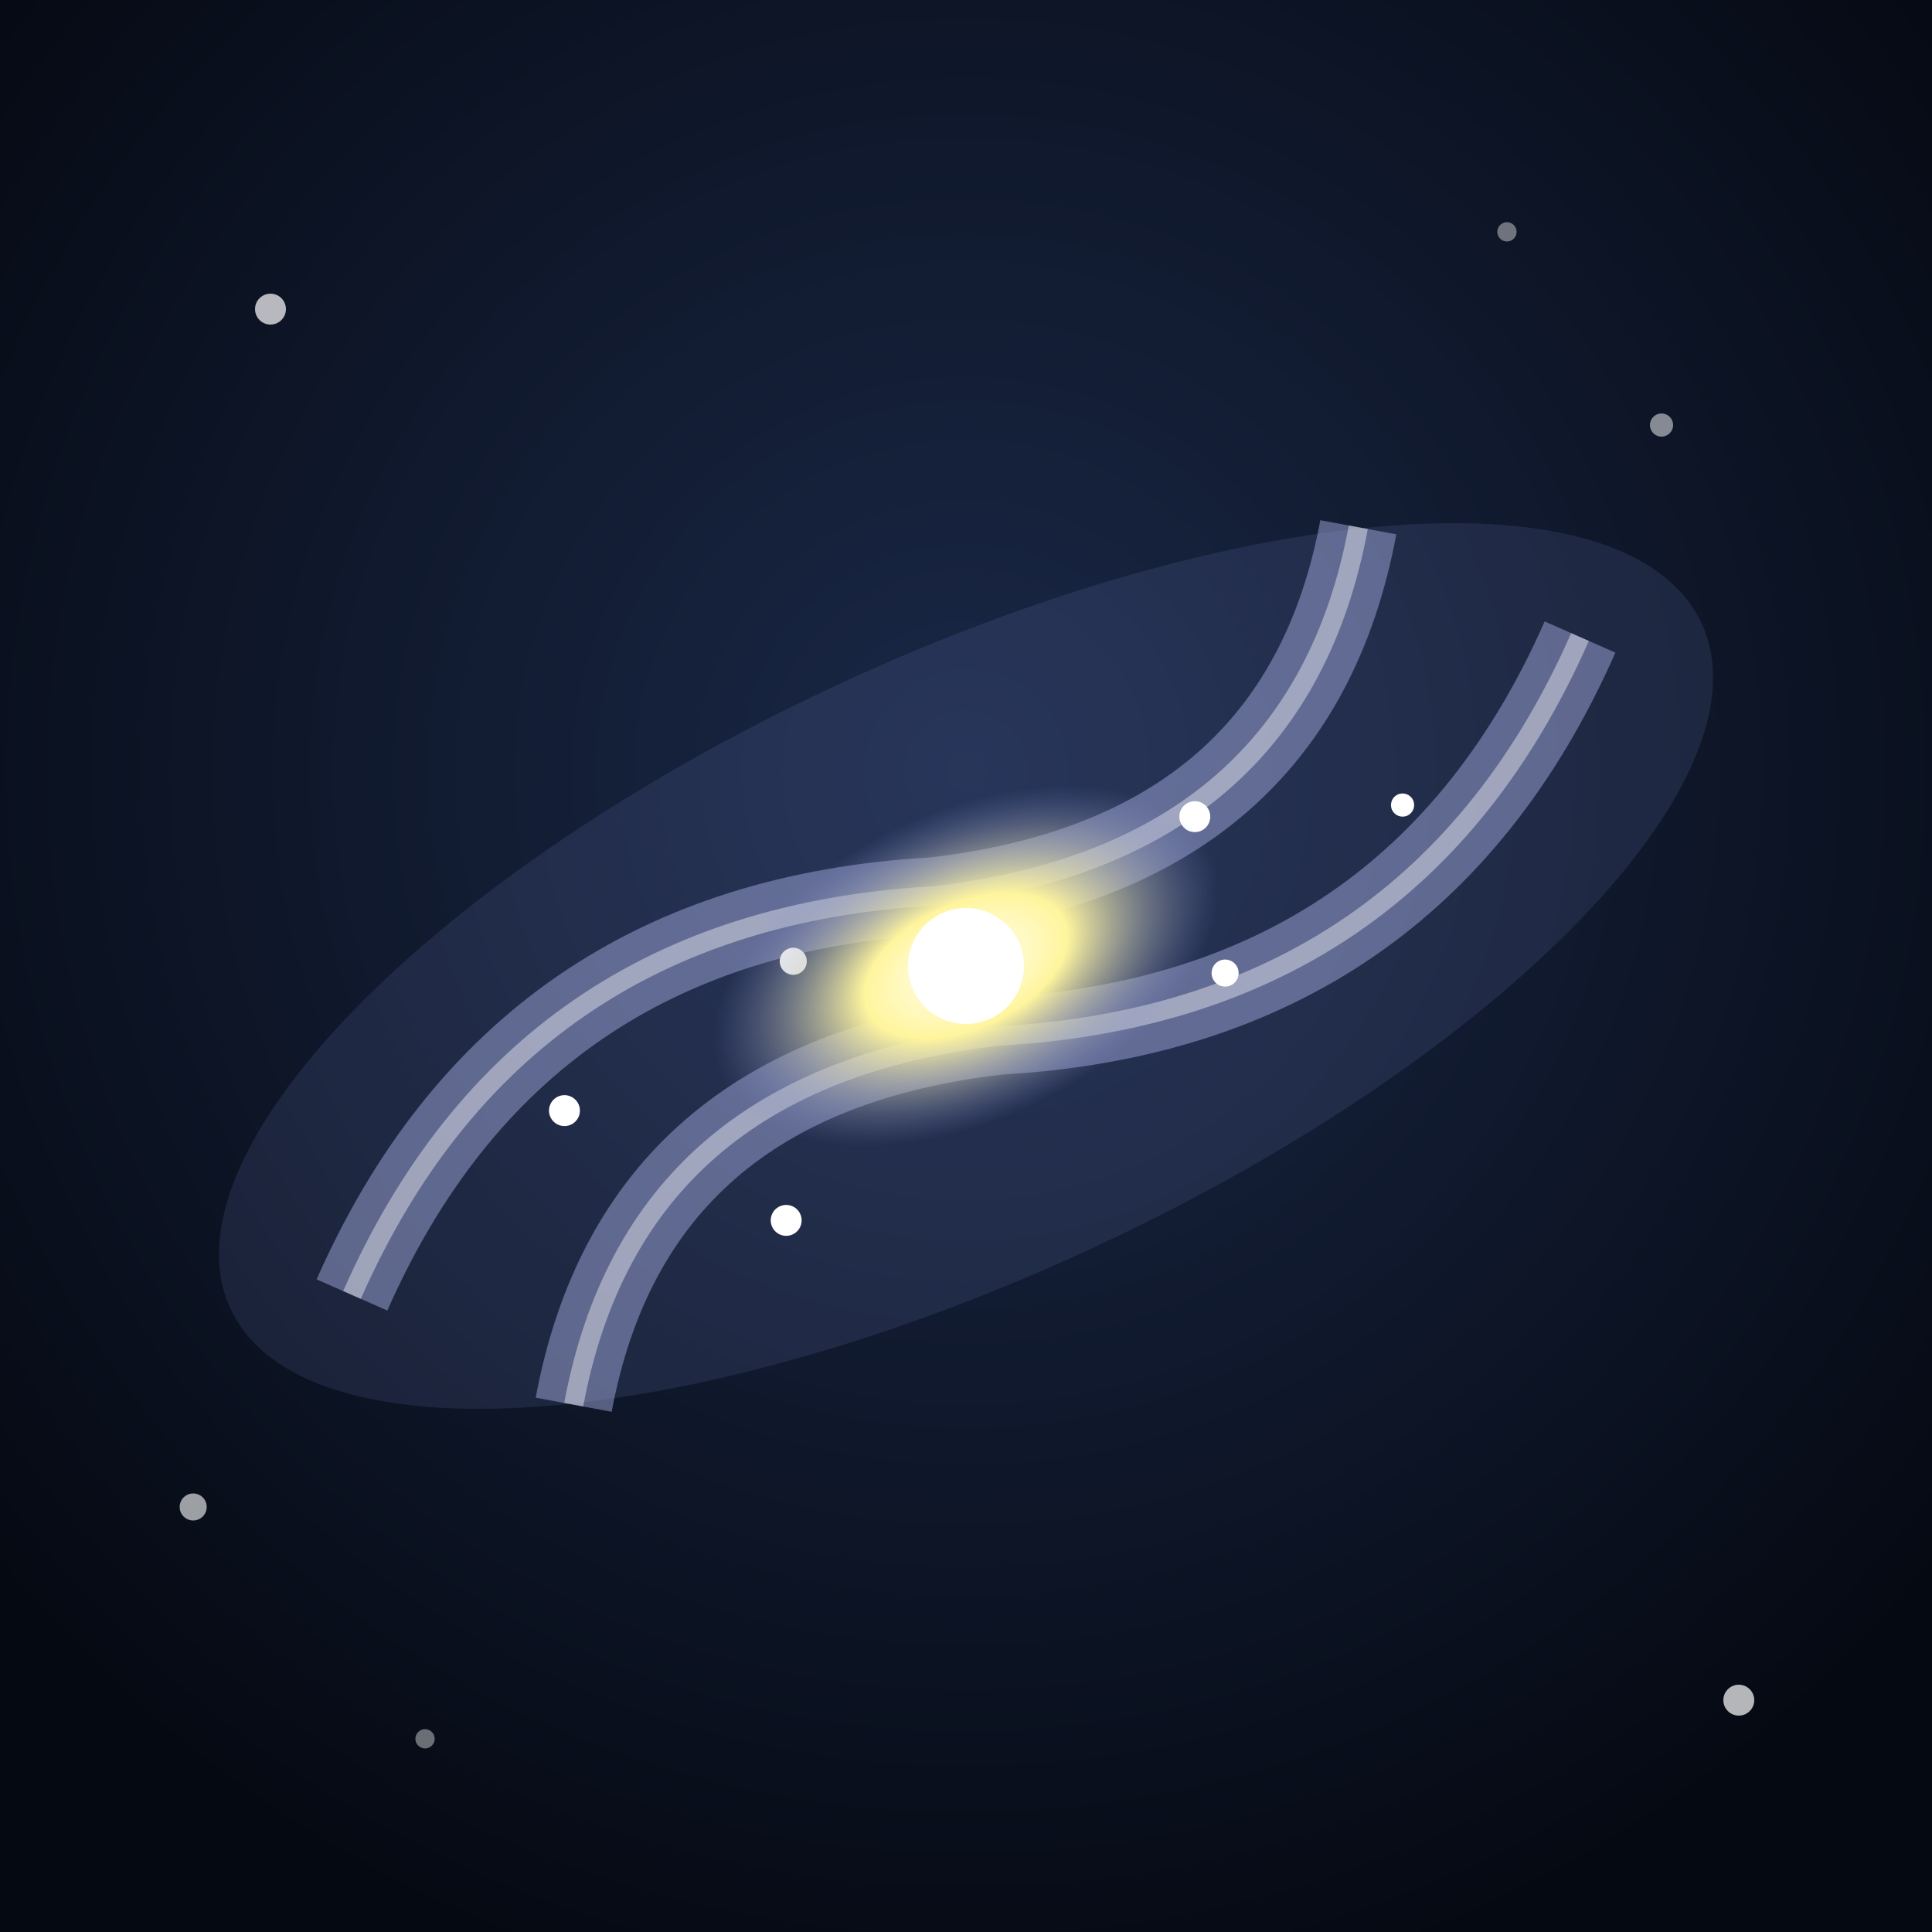
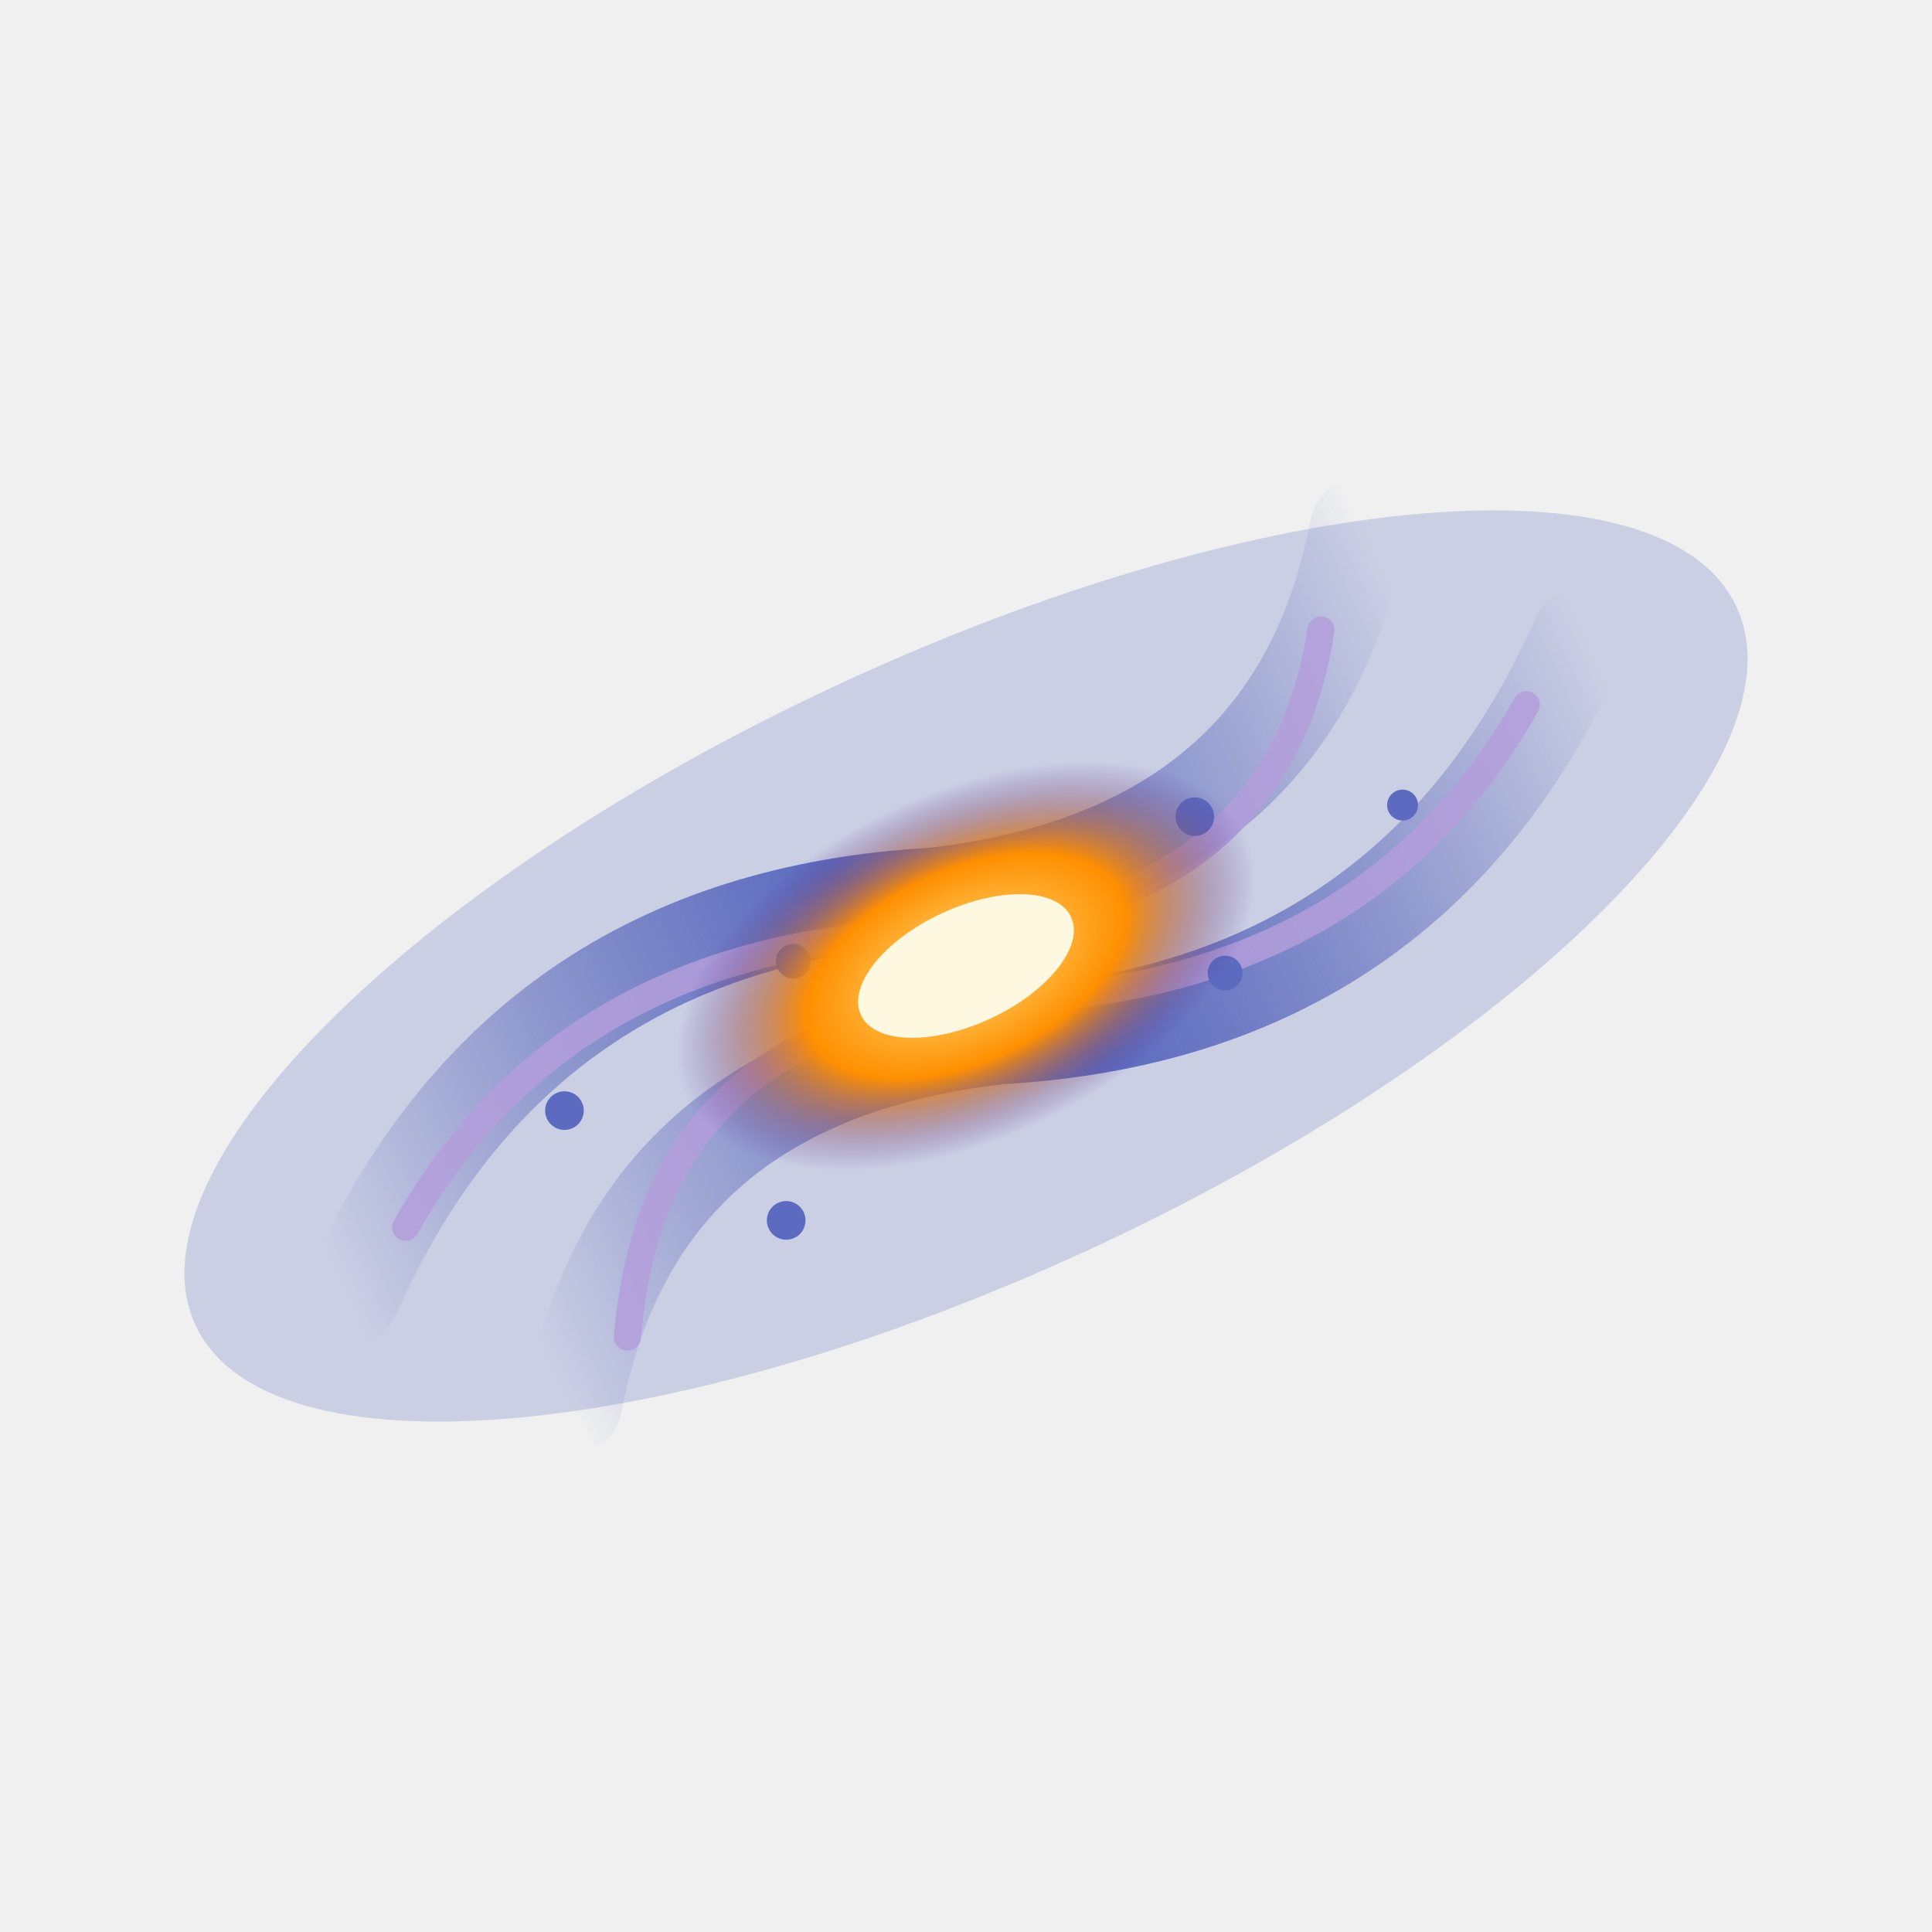
<svg xmlns="http://www.w3.org/2000/svg" viewBox="0 0 100 100">
  <defs>
-     <radialGradient id="bg" cx="50%" cy="40%" r="65%">
-       <stop offset="0%" stop-color="#1a2847" />
-       <stop offset="100%" stop-color="#050912" />
+     <radialGradient id="gc" cx="50%" cy="50%" r="50%">
+       <stop offset="0%" stop-color="#FFE082" />
+       <stop offset="55%" stop-color="#FF8F00" />
+       <stop offset="100%" stop-color="#4527A0" stop-opacity="0" />
    </radialGradient>
+     <linearGradient id="garm" x1="0%" y1="0%" x2="100%" y2="0%">
+       <stop offset="0%" stop-color="#3949AB" stop-opacity="0" />
+       <stop offset="50%" stop-color="#5C6BC0" stop-opacity="1" />
+       <stop offset="100%" stop-color="#3949AB" stop-opacity="0" />
+     </linearGradient>
  </defs>
-   <rect width="100" height="100" rx="0" fill="url(#bg)" />
-   <circle cx="14" cy="16" r="0.8" fill="white" opacity="0.7" />
-   <circle cx="86" cy="22" r="0.6" fill="white" opacity="0.5" />
-   <circle cx="10" cy="78" r="0.7" fill="white" opacity="0.6" />
-   <circle cx="90" cy="88" r="0.8" fill="white" opacity="0.7" />
-   <circle cx="78" cy="12" r="0.5" fill="white" opacity="0.4" />
-   <circle cx="22" cy="90" r="0.5" fill="white" opacity="0.4" />
-   <defs>
-     <radialGradient id="gc" cx="50%" cy="50%" r="50%">
-       <stop offset="0%" stop-color="white" />
-       <stop offset="40%" stop-color="#FFF59D" />
-       <stop offset="100%" stop-color="#7986CB" stop-opacity="0" />
-     </radialGradient>
-   </defs>
-   <ellipse cx="50" cy="50" rx="42" ry="16" fill="#7986CB" opacity="0.15" transform="rotate(-25,50,50)" />
-   <path d="M 14,52 Q 30,38 50,46 Q 68,52 78,38" fill="none" stroke="#9FA8DA" stroke-width="4" opacity="0.5" transform="rotate(-25,50,50)" />
-   <path d="M 14,52 Q 30,38 50,46 Q 68,52 78,38" fill="none" stroke="white" stroke-width="1" opacity="0.4" transform="rotate(-25,50,50)" />
-   <path d="M 86,48 Q 70,62 50,54 Q 32,48 22,62" fill="none" stroke="#9FA8DA" stroke-width="4" opacity="0.5" transform="rotate(-25,50,50)" />
-   <path d="M 86,48 Q 70,62 50,54 Q 32,48 22,62" fill="none" stroke="white" stroke-width="1" opacity="0.4" transform="rotate(-25,50,50)" />
-   <g fill="white" transform="rotate(-25,50,50)">
-     <circle cx="28" cy="48" r="0.8" />
-     <circle cx="42" cy="46" r="0.7" />
-     <circle cx="64" cy="48" r="0.8" />
-     <circle cx="36" cy="58" r="0.8" />
-     <circle cx="62" cy="56" r="0.7" />
-     <circle cx="74" cy="52" r="0.6" />
+   <g transform="rotate(-25,50,50)">
+     <ellipse cx="50" cy="50" rx="44" ry="16" fill="#5C6BC0" opacity="0.25" />
+     <path d="M 14,52 Q 30,38 50,46 Q 68,52 78,38" fill="none" stroke="url(#garm)" stroke-width="5" stroke-linecap="round" />
+     <path d="M 86,48 Q 70,62 50,54 Q 32,48 22,62" fill="none" stroke="url(#garm)" stroke-width="5" stroke-linecap="round" />
+     <path d="M 18,50 Q 32,40 50,48 Q 66,54 74,42" fill="none" stroke="#B39DDB" stroke-width="1.4" opacity="0.85" stroke-linecap="round" />
+     <path d="M 82,50 Q 68,60 50,52 Q 34,46 26,60" fill="none" stroke="#B39DDB" stroke-width="1.4" opacity="0.85" stroke-linecap="round" />
+     <g fill="#5C6BC0">
+       <circle cx="28" cy="48" r="1" />
+       <circle cx="42" cy="46" r="0.9" />
+       <circle cx="64" cy="48" r="1" />
+       <circle cx="36" cy="58" r="1" />
+       <circle cx="62" cy="56" r="0.9" />
+       <circle cx="74" cy="52" r="0.8" />
+     </g>
+     <ellipse cx="50" cy="50" rx="16" ry="9" fill="url(#gc)" />
+     <ellipse cx="50" cy="50" rx="6" ry="3" fill="#FFF8E1" />
  </g>
-   <ellipse cx="50" cy="50" rx="14" ry="8" fill="url(#gc)" transform="rotate(-25,50,50)" />
-   <circle cx="50" cy="50" r="3" fill="white" />
</svg>
